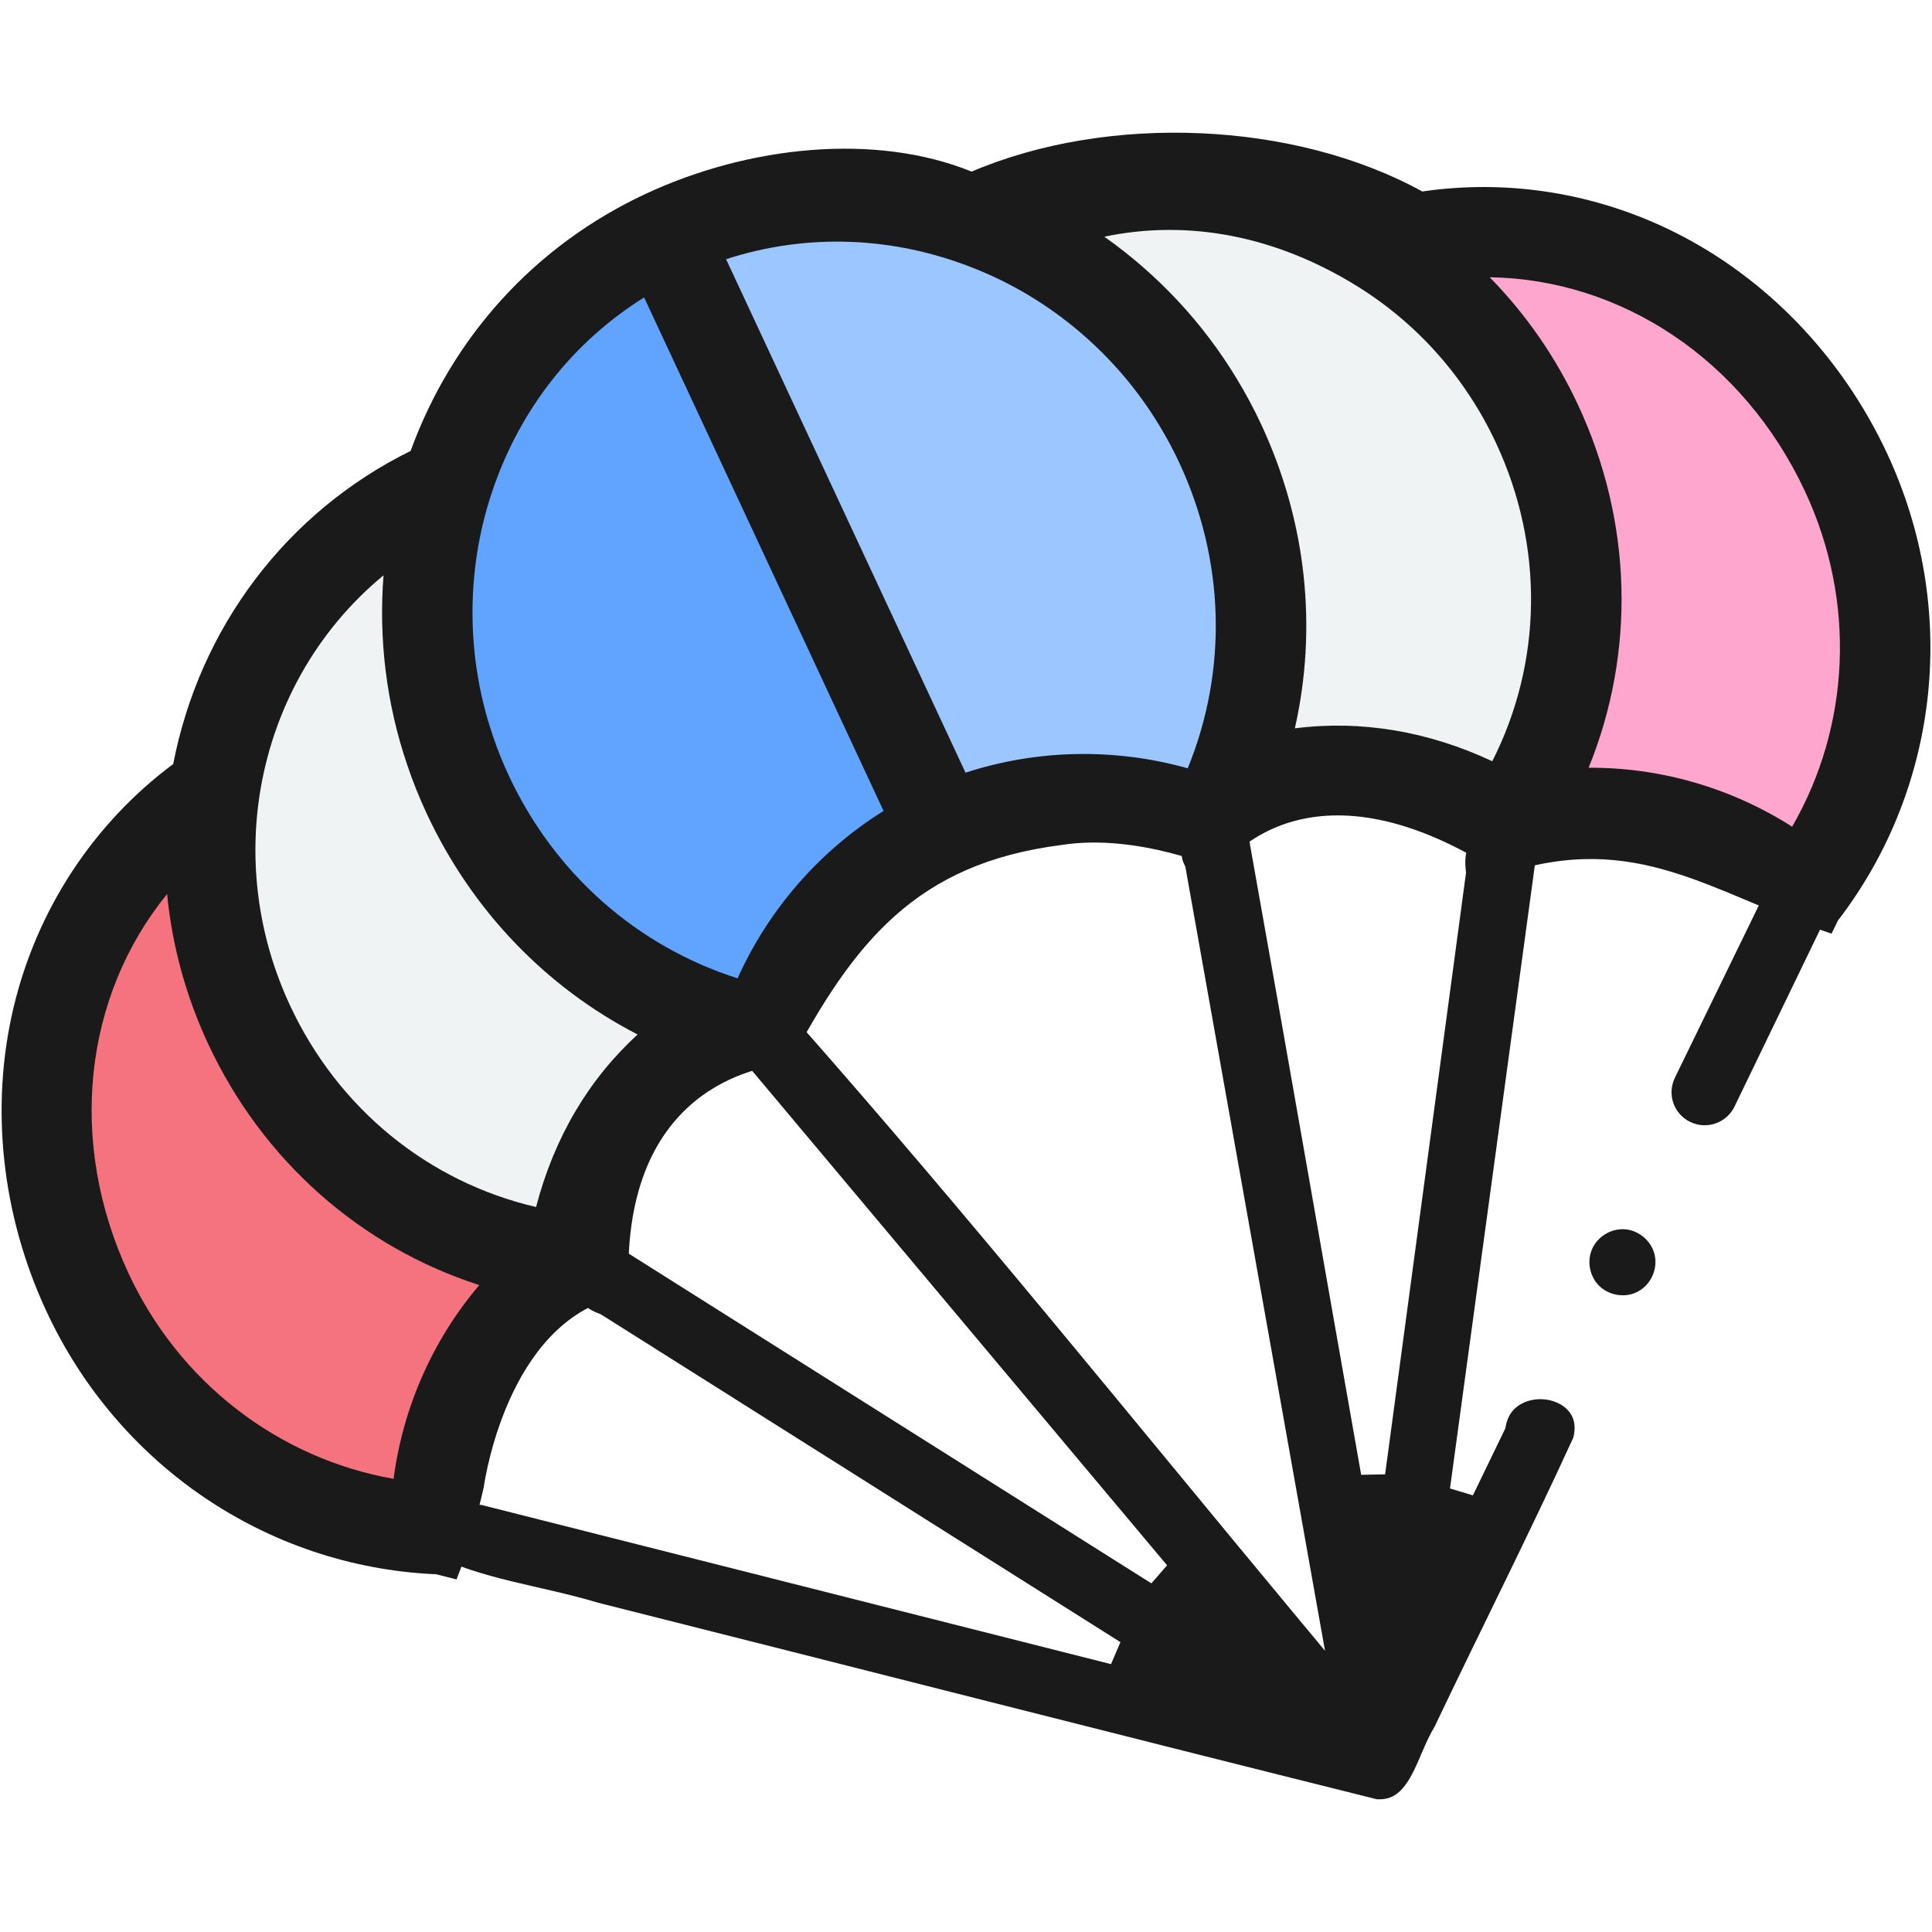
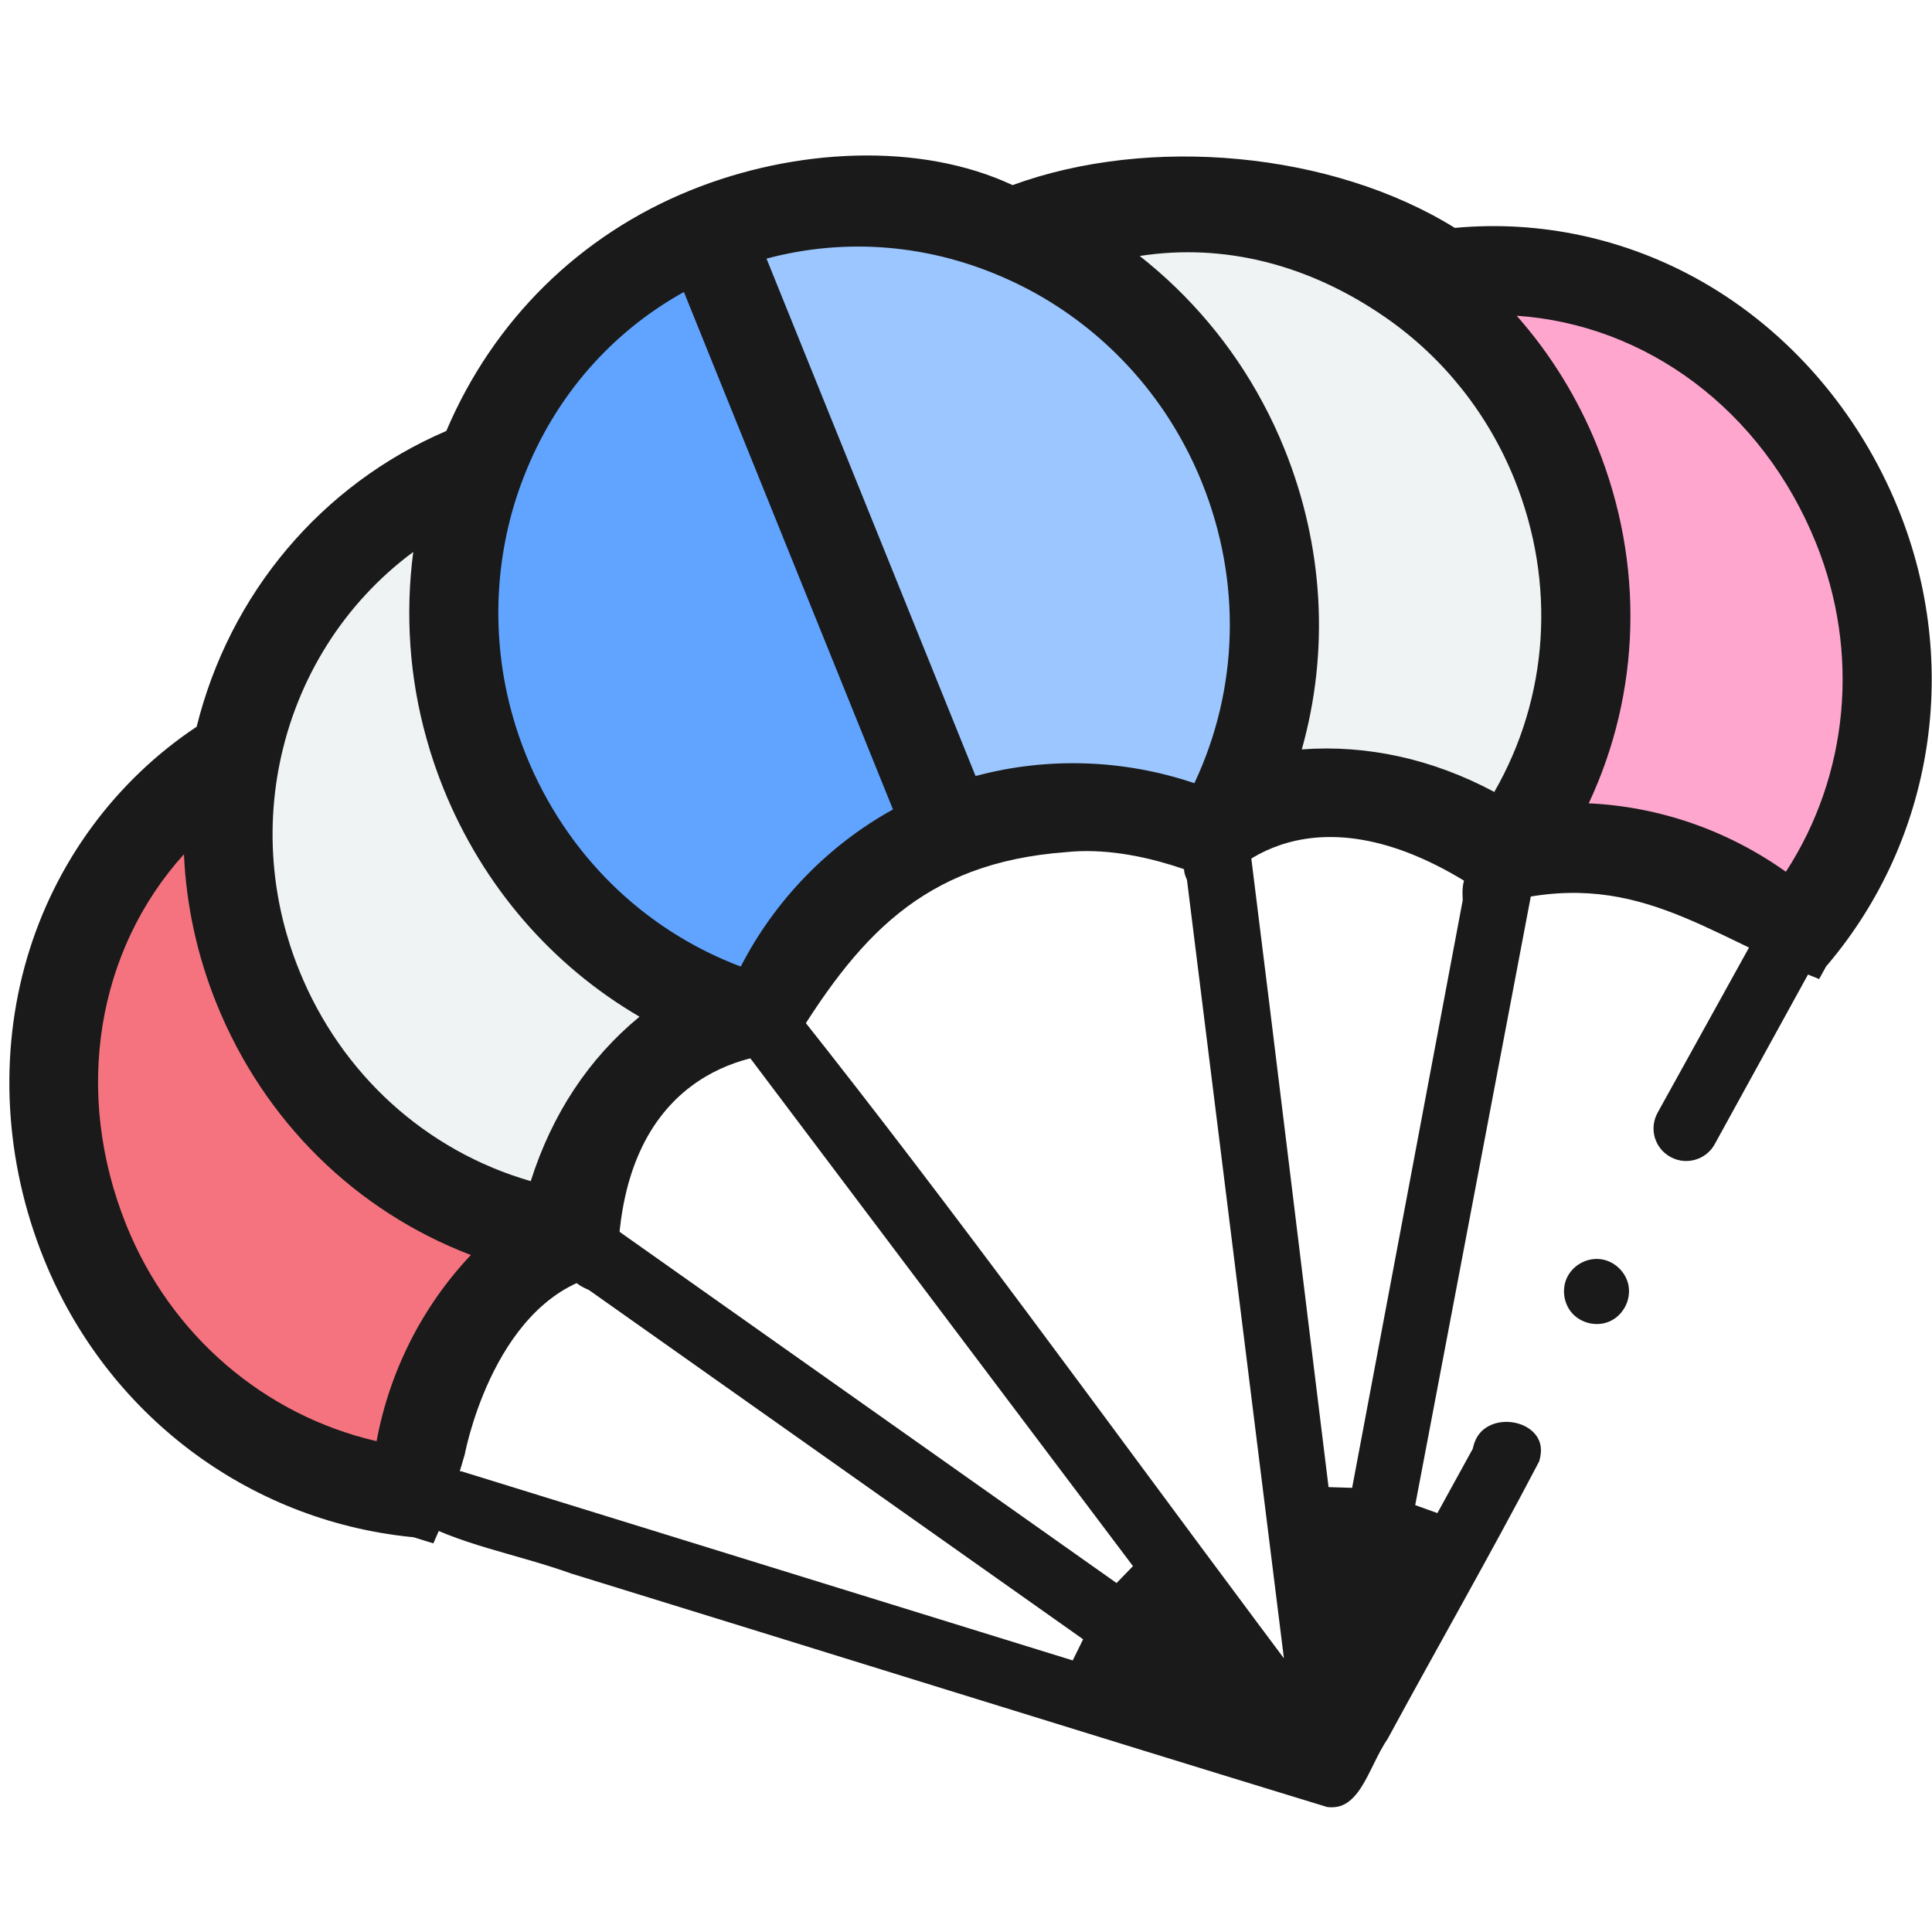
<svg xmlns="http://www.w3.org/2000/svg" xmlns:xlink="http://www.w3.org/1999/xlink" height="512pt" viewBox="0 0 512 512" width="512pt" version="1.1" id="svg11">
  <defs id="defs11">
    <linearGradient id="linearGradient26">
      <stop style="stop-color:#404040;stop-opacity:1;" offset="0.578" id="stop26" />
      <stop style="stop-color:#b6b6b6;stop-opacity:1;" offset="0.615" id="stop27" />
    </linearGradient>
-     <linearGradient xlink:href="#linearGradient26" id="linearGradient27" x1="255.998" y1="5.876" x2="255.998" y2="508.839" gradientUnits="userSpaceOnUse" gradientTransform="matrix(0.9697493,-0.4522015,0.4522015,0.9697493,-93.80425,131.3928)" />
+     <linearGradient xlink:href="#linearGradient26" id="linearGradient27" x1="255.998" y1="5.876" x2="255.998" y2="508.839" gradientUnits="userSpaceOnUse" gradientTransform="matrix(0.9772054,-0.3948166,0.3948166,0.9772054,-81.64332,115.4585)" />
  </defs>
-   <path d="m 54.632,210.941 c -40.718,29.085 -53.758,83.698 -31.415,131.615 17.617,37.781 53.901,60.727 92.21,62.64 -0.052,-27.826 13.014,-54.492 35.942,-70.886 0.025,-0.223 -2.108,0.585 -2.06,0.346" fill="#f5737f" id="path1" style="stroke-width:1.198" />
-   <path d="m 401.081,217.252 c 0.217,0.111 -0.69,0.725 -0.499,0.847 27.296,-7.026 56.097,0.117 77.384,18.041 23.176,-30.584 28.899,-73.118 11.282,-110.899 -22.344,-47.917 -72.532,-73.046 -120.99,-60.547" fill="#ffa6cf" id="path2" style="stroke-width:1.198" />
-   <g fill="#eff3f3" id="g7" transform="matrix(1.086119,-0.5064657,0.5064657,1.086119,-136.9104,116.7288)">
+   <path d="m 60.265,201.358 c -41.552,26.511 -57.194,79.558 -37.686,127.843 15.382,38.071 49.889,62.512 87.473,66.37 1.383,-27.374 15.61,-52.93 39.008,-67.874 0.036,-0.218 -2.104,0.467 -2.044,0.234" fill="#f5737f" id="path1" style="stroke-width:1.18" />
+   <path d="m 400.724,225.426 c 0.208,0.12 -0.716,0.677 -0.534,0.808 27.212,-5.504 55.174,3.007 75.188,21.736 24.373,-28.89 32.196,-70.433 16.814,-108.504 C 472.684,91.18 424.612,63.875 376.302,73.671" fill="#ffa6cf" id="path2" style="stroke-width:1.18" />
+   <g fill="#eff3f3" id="g7" transform="matrix(1.09447,-0.4421946,0.4421946,1.09447,-123.2887,98.8121)">
    <path d="m 186.941,98.727 c -30.57,0 -57.516,15.902 -73.316,40.07 -9.312,14.27 -14.758,31.398 -14.758,49.84 0,32.73 17.129,61.367 42.73,77.109 11.934,-17.996 29.504,-30.316 51.973,-32.117" id="path6" />
    <path d="m 318.152,233.605 c 22.57,1.723 40.25,14.07 52.254,32.141 25.598,-15.738 42.727,-44.379 42.727,-77.109 0,-18.441 -5.441,-35.57 -14.754,-49.84 C 382.578,114.633 357.637,98.73 327.062,98.73" id="path7" />
  </g>
-   <path d="m 118.944,126.836 c -7.547,22.661 -7.885,47.901 0.298,71.952 1.322,3.965 2.891,7.872 4.701,11.754 15.503,33.245 44.869,55.47 77.675,62.786 0.454,-0.155 0.905,-0.252 1.349,-0.376 0.641,-1.916 1.334,-3.819 2.105,-5.677 7.354,-18.124 20.518,-33.792 38.388,-43.964 2.046,-1.14 4.162,-2.24 6.321,-3.247 L 176.181,62.228 c -28.18,13.14 -48.075,36.947 -57.237,64.608 z m 0,0" fill="#60a4ff" id="path8" style="fill:#60a4ff;fill-opacity:1;stroke-width:1.198" />
-   <path d="M 317.522,106.602 C 304.375,84.789 284.791,68.756 262.547,59.955 235.447,49.147 204.386,49.076 176.181,62.228 l 73.6,157.835 0.025,-0.012 c 2.283,-1.064 4.583,-2.024 6.906,-2.89 19.327,-7.091 39.837,-7.017 58.468,-0.901 1.798,0.577 3.573,1.226 5.34,1.926 0.312,-0.228 0.626,-0.452 0.979,-0.648 15.516,-29.874 17.386,-66.727 1.873,-99.994 -1.765,-3.784 -3.725,-7.457 -5.852,-10.943 z m 0,0" fill="#9bc6ff" id="path9" style="fill:#9bc6ff;fill-opacity:1;stroke-width:1.198" />
-   <path id="path29" style="fill:url(#linearGradient27);fill-rule:nonzero;stroke-width:1.198" d="m 444.271,230.962 c -2.347,-0.884 -4.574,-1.662 -6.634,-2.285 l -3.663,-0.215 c 3.479,0.588 6.921,1.424 10.297,2.5 z" />
-   <g id="g29" transform="matrix(0.9697493,-0.4522015,0.4522015,0.9697493,-93.80425,131.3928)">
+   <path d="m 127.862,121.943 c -8.592,21.902 -10.225,46.711 -3.416,70.79 1.096,3.968 2.438,7.892 4.018,11.804 13.535,33.501 41.276,56.876 73.169,65.763 0.455,-0.129 0.904,-0.201 1.346,-0.3 0.729,-1.851 1.509,-3.688 2.363,-5.475 8.168,-17.449 21.924,-32.182 40.026,-41.266 2.071,-1.016 4.209,-1.989 6.385,-2.868 L 187.493,61.342 C 159.097,72.815 138.3,95.207 127.862,121.943 Z m 0,0" fill="#60a4ff" id="path8" style="fill:#60a4ff;fill-opacity:1;stroke-width:1.18" />
+   <path d="M 324.235,112.277 C 312.428,90.143 293.991,73.362 272.565,63.559 246.465,51.531 215.915,49.859 187.493,61.342 l 64.26,159.049 0.026,-0.01 c 2.3,-0.929 4.613,-1.754 6.942,-2.487 19.377,-5.979 39.547,-4.848 57.559,2.128 1.739,0.66 3.451,1.391 5.154,2.17 0.319,-0.208 0.639,-0.412 0.996,-0.587 16.802,-28.586 20.541,-64.74 6.997,-98.262 -1.541,-3.814 -3.28,-7.527 -5.192,-11.066 z m 0,0" fill="#9bc6ff" id="path9" style="fill:#9bc6ff;fill-opacity:1;stroke-width:1.18" />
+   <path id="path29" style="fill:url(#linearGradient27);fill-rule:nonzero;stroke-width:1.18" d="m 442.502,241.138 c -2.263,-0.991 -4.413,-1.871 -6.408,-2.59 l -3.592,-0.4 c 3.392,0.758 6.734,1.758 10,2.99 z" />
+   <g id="g29" transform="matrix(0.9772054,-0.3948166,0.3948166,0.9772054,-81.64332,115.4585)">
    <path style="baseline-shift:baseline;display:inline;overflow:visible;opacity:1;vector-effect:none;fill:#1a1a1a;enable-background:accumulate;stop-color:#000000;stop-opacity:1" d="m 362.807,370.781 c 1.702,-0.128 3.44,0.256 4.926,1.18 l 0.002,0.002 c 2.822,1.752 4.365,5.303 3.709,8.557 -0.756,3.749 -4.211,6.609 -8.037,6.609 -3.376,0 -6.574,-2.266 -7.719,-5.445 -1.122,-3.128 -0.131,-6.869 2.408,-9.002 l 0.002,-0.002 0.002,-0.002 c 1.34,-1.129 3.005,-1.769 4.707,-1.896 z" id="path41" />
    <path style="baseline-shift:baseline;display:inline;overflow:visible;opacity:1;vector-effect:none;fill:#1a1a1a;enable-background:accumulate;stop-color:#000000;stop-opacity:1" d="m 188.041,234.828 c 4.506,-0.345 11.754,1.545 15.412,3.908 18.064,61.275 33.365,123.399 49.646,185.293 l 2.885,10.965 2.916,-10.957 c 15.9,-59.748 31.799,-119.498 47.699,-179.246 l 0.111,-0.412 -0.01,-0.426 c -0.052,-2.303 0.609,-3.202 1.854,-4.021 1.245,-0.82 3.376,-1.306 5.762,-1.199 2.386,0.106 4.973,0.776 6.963,1.756 1.593,0.784 2.559,1.72 3.105,2.488 -13.827,52.099 -27.93,104.197 -41.865,156.309 l 5.424,2.395 c 26.985,-42.097 53.969,-84.196 80.953,-126.293 l 0.201,-0.312 0.117,-0.354 c 1.424,-4.253 3.158,-5.679 5.182,-6.076 1.907,-0.374 4.886,0.482 8.432,2.785 0.693,1.79 1.533,3.54 2.18,5.037 0.796,1.843 0.891,3.093 0.789,3.404 l -84.77,131.773 4.42,3.949 14.291,-11.652 0.234,-0.332 c 1.674,-2.361 3.624,-3.284 5.766,-3.482 2.141,-0.198 4.506,0.483 6.4,1.773 1.895,1.291 3.247,3.13 3.678,5.012 0.422,1.844 0.12,3.824 -1.752,6.197 -20.12,17.119 -40.98,33.515 -61.463,50.422 l 0.248,-0.184 c -4.121,2.742 -7.64,6.685 -11.09,9.076 -1.725,1.196 -3.359,1.98 -4.889,2.234 -1.485,0.247 -2.937,0.069 -4.795,-0.906 C 200.575,432.039 149.308,390.004 97.885,348.158 86.693,338.167 73.918,330.592 65.479,319.525 l -0.07,-0.092 -0.076,-0.086 c -3.362,-3.767 -3.738,-6.018 -3.617,-6.551 0.06,-0.267 0.132,-0.421 0.604,-0.744 0.471,-0.323 1.347,-0.685 2.504,-0.914 4.587,-0.907 13.144,0.632 17.062,2.814 41.554,33.88 83.11,67.76 124.664,101.641 l 4.418,-3.947 c -27.392,-42.583 -54.783,-85.167 -82.176,-127.75 l -0.17,-0.262 -0.219,-0.223 c -2.26,-2.29 -2.506,-3.614 -2.393,-4.393 0.113,-0.779 0.824,-1.822 2.504,-2.951 2.898,-1.948 7.848,-3.414 11.896,-4.422 27.883,43.346 55.767,86.691 83.65,130.037 l 5.42,-2.4 C 216.365,350.396 200.241,290.075 187.123,241.184 l -0.164,-0.607 -0.393,-0.49 c -1.191,-1.487 -1.782,-2.653 -1.984,-3.338 -0.202,-0.685 -0.101,-0.767 -0.074,-0.818 0.054,-0.102 1.145,-0.919 3.533,-1.102 z" id="path40" />
    <path style="baseline-shift:baseline;display:inline;overflow:visible;opacity:1;vector-effect:none;fill:#1a1a1a;enable-background:accumulate;stop-color:#000000;stop-opacity:1" d="m 439.822,310.348 c 2.203,-0.097 4.538,0.022 6.359,0.418 1.822,0.395 2.964,1.11 3.271,1.527 0.02,0.028 0.391,2.058 -0.688,4.682 -1.079,2.624 -3.184,5.611 -5.867,7.713 l -0.023,0.018 -38.01,30.992 c -1.53,1.25 -3.348,1.844 -5.172,1.844 -2.387,0 -4.731,-1.013 -6.363,-3.016 -2.883,-3.539 -2.364,-8.652 1.176,-11.539 l 39.143,-31.738 c 0.203,-0.068 0.235,-0.095 0.549,-0.172 1.319,-0.322 3.422,-0.632 5.625,-0.729 z" id="path42" />
  </g>
-   <path id="path27" style="fill:#1a1a1a;fill-rule:nonzero;stroke-width:1.198" d="M 171.117,51.367 C 141.898,64.992 119.898,89.103 108.816,119.503 76.028,135.655 52.903,166.237 45.904,202.48 24.785,218.201 9.804,240.992 3.617,266.903 c -6.308,26.438 -3.207,55.1 8.739,80.717 18.975,40.691 58.239,67.34 102.473,69.543 0.222,0.011 0.443,0.017 0.663,0.013 l 5.502,1.391 c 3.114,-7.822 5.338,-16.358 7.193,-24.384 0.471,-3.295 7.228,-46.475 38.505,-51.068 -2.98,-54.85 34.399,-60.634 42.501,-61.243 17.094,-32.171 33.58,-53.02 72.031,-57.929 20.25,-3.236 42.084,6.45 42.084,6.45 2.322,-3.186 24.847,-31.313 74.861,1.312 35.596,-11.878 55.506,5.099 87.214,15.727 l 1.709,-3.531 c 0.147,-0.172 0.287,-0.347 0.422,-0.523 26.747,-35.287 31.572,-82.494 12.591,-123.198 C 488.158,94.562 468.201,73.76 443.904,61.599 423.029,51.147 399.638,47.418 376.928,50.745 342.87,32.005 293.635,30.065 257.496,45.477 231.977,35.125 198.473,38.61 171.117,51.367 Z m -0.421,27.454 63.458,136.087 c -16.921,10.545 -30.489,26.112 -38.686,44.356 -26.704,-8.518 -48.515,-27.732 -60.664,-53.787 -1.624,-3.483 -3.036,-7.009 -4.217,-10.549 -7.068,-20.774 -7.164,-43.611 -0.274,-64.303 l 0.007,-0.017 c 7.243,-21.874 21.381,-39.903 40.374,-51.786 z m 21.723,-10.129 c 21.339,-6.919 44.265,-6.149 65.719,2.411 20.317,8.036 37.762,22.841 49.118,41.688 l 0.036,0.054 c 1.882,3.084 3.639,6.372 5.222,9.766 12.135,26.024 12.845,55.063 2.247,80.996 -19.308,-5.428 -39.921,-5.03 -58.887,1.164 z m 100.234,-5.962 c 22.294,-4.673 45.531,-0.218 67.091,13.163 15.995,9.943 28.697,24.308 36.735,41.546 12.774,27.395 12.25,58.171 -1.011,84.298 -17.016,-7.99 -34.893,-10.946 -52.319,-8.718 6.029,-26.67 3.083,-54.809 -8.914,-80.536 -1.955,-4.192 -4.129,-8.255 -6.462,-12.085 C 318.795,85.508 306.742,72.662 292.653,62.729 Z M 101.639,152.473 c -1.322,16.871 0.76,34.009 6.237,50.107 1.448,4.335 3.198,8.72 5.206,13.026 11.989,25.71 31.628,46.035 55.894,58.551 -13.012,11.894 -22.124,27.347 -26.911,45.715 -28.523,-6.637 -52.424,-26.014 -65.194,-53.4 -8.034,-17.229 -10.877,-36.197 -8.215,-54.834 3.4,-23.646 15.292,-44.589 32.983,-59.166 z M 394.785,73.477 c 34.822,0.518 67.246,21.755 83.602,56.829 13.508,28.969 12.008,61.997 -3.451,88.772 -16.245,-10.348 -35.021,-15.734 -53.932,-15.614 12.425,-30.556 11.669,-65.116 -2.804,-96.155 C 412.302,94.661 404.38,83.253 394.785,73.477 Z M 44.283,236.929 c 1.326,13.632 4.969,27.031 10.865,39.674 14.476,31.044 40.466,53.835 71.87,63.958 -12.254,14.407 -20.202,32.256 -22.715,51.346 C 73.847,386.532 47.583,366.451 34.079,337.49 17.727,302.425 22.304,263.944 44.283,236.929 Z" />
+   <path id="path27" style="fill:#1a1a1a;fill-rule:nonzero;stroke-width:1.18" d="m 183.072,50.398 c -29.444,11.896 -52.327,34.479 -64.795,63.81 -33.084,14.197 -57.408,43.088 -66.161,78.378 -21.584,14.375 -37.495,36.02 -44.917,61.189 -7.568,25.68 -5.995,54.033 4.435,79.847 16.567,41.004 53.815,69.241 97.213,73.689 0.218,0.022 0.435,0.04 0.652,0.046 l 5.34,1.652 c 3.466,-7.534 6.094,-15.815 8.333,-23.614 0.633,-3.217 9.506,-45.343 40.508,-48.248 -0.104,-54.107 36.963,-57.869 44.963,-58.051 18.473,-30.764 35.764,-50.422 73.84,-53.268 20.085,-2.14 41.063,8.514 41.063,8.514 2.448,-3.014 26.055,-29.52 73.569,5.15 35.626,-9.849 54.336,7.877 84.977,19.965 l 1.863,-3.385 c 0.154,-0.162 0.3,-0.327 0.442,-0.493 28.129,-33.331 35.308,-79.518 18.736,-120.535 C 492.703,109.23 474.144,87.74 450.872,74.525 430.877,63.168 408.06,58.294 385.55,60.396 353.015,40.207 304.684,35.76 268.342,49.057 243.775,37.559 210.639,39.26 183.072,50.398 Z m -1.83,26.983 55.405,137.133 c -17.188,9.501 -31.336,24.114 -40.34,41.636 -25.828,-9.756 -46.292,-29.78 -56.899,-56.034 -1.418,-3.51 -2.625,-7.051 -3.604,-10.594 -5.882,-20.799 -4.799,-43.268 3.046,-63.266 l 0.008,-0.017 c 8.252,-21.143 23.089,-38.148 42.384,-48.858 z m 21.89,-8.844 c 21.347,-5.706 43.858,-3.766 64.521,5.759 19.571,8.952 35.967,24.414 46.166,43.538 l 0.033,0.055 c 1.693,3.131 3.251,6.455 4.633,9.876 10.595,26.225 9.796,54.825 -1.965,79.787 -18.712,-6.335 -39.009,-7.006 -57.984,-1.891 z m 98.903,-0.697 c 22.17,-3.447 44.798,2.132 65.316,16.406 15.221,10.605 26.974,25.39 33.992,42.76 11.153,27.605 9.051,57.852 -5.34,82.868 -16.326,-8.736 -33.758,-12.565 -51.015,-11.273 7.306,-25.923 5.858,-53.754 -4.616,-79.679 -1.707,-4.224 -3.636,-8.333 -5.733,-12.22 C 326.575,91.594 315.381,78.336 302.035,67.839 Z M 109.517,146.269 c -2.17,16.527 -1.005,33.492 3.552,49.609 1.201,4.339 2.696,8.742 4.449,13.082 10.468,25.908 28.737,46.913 51.961,60.476 -13.413,11.029 -23.172,25.76 -28.827,43.581 -27.715,-7.999 -50.226,-28.291 -61.376,-55.888 -7.015,-17.362 -8.833,-36.166 -5.254,-54.361 4.563,-23.084 17.341,-43.072 35.494,-56.498 z M 401.943,83.677 c 34.226,2.305 65.025,24.866 79.305,60.21 11.794,29.192 8.616,61.603 -7.97,87.142 -15.446,-11.016 -33.637,-17.282 -52.245,-18.139 13.797,-29.416 14.835,-63.45 2.198,-94.728 -5.149,-12.745 -12.354,-24.374 -21.288,-34.486 z M 48.746,226.388 c 0.602,13.478 3.494,26.845 8.642,39.585 12.639,31.282 37.029,55.041 67.398,66.617 -12.796,13.54 -21.534,30.687 -24.99,49.335 -29.68,-6.857 -54.48,-27.964 -66.27,-57.147 -14.276,-35.335 -7.79,-72.951 15.221,-98.391 z" />
</svg>
